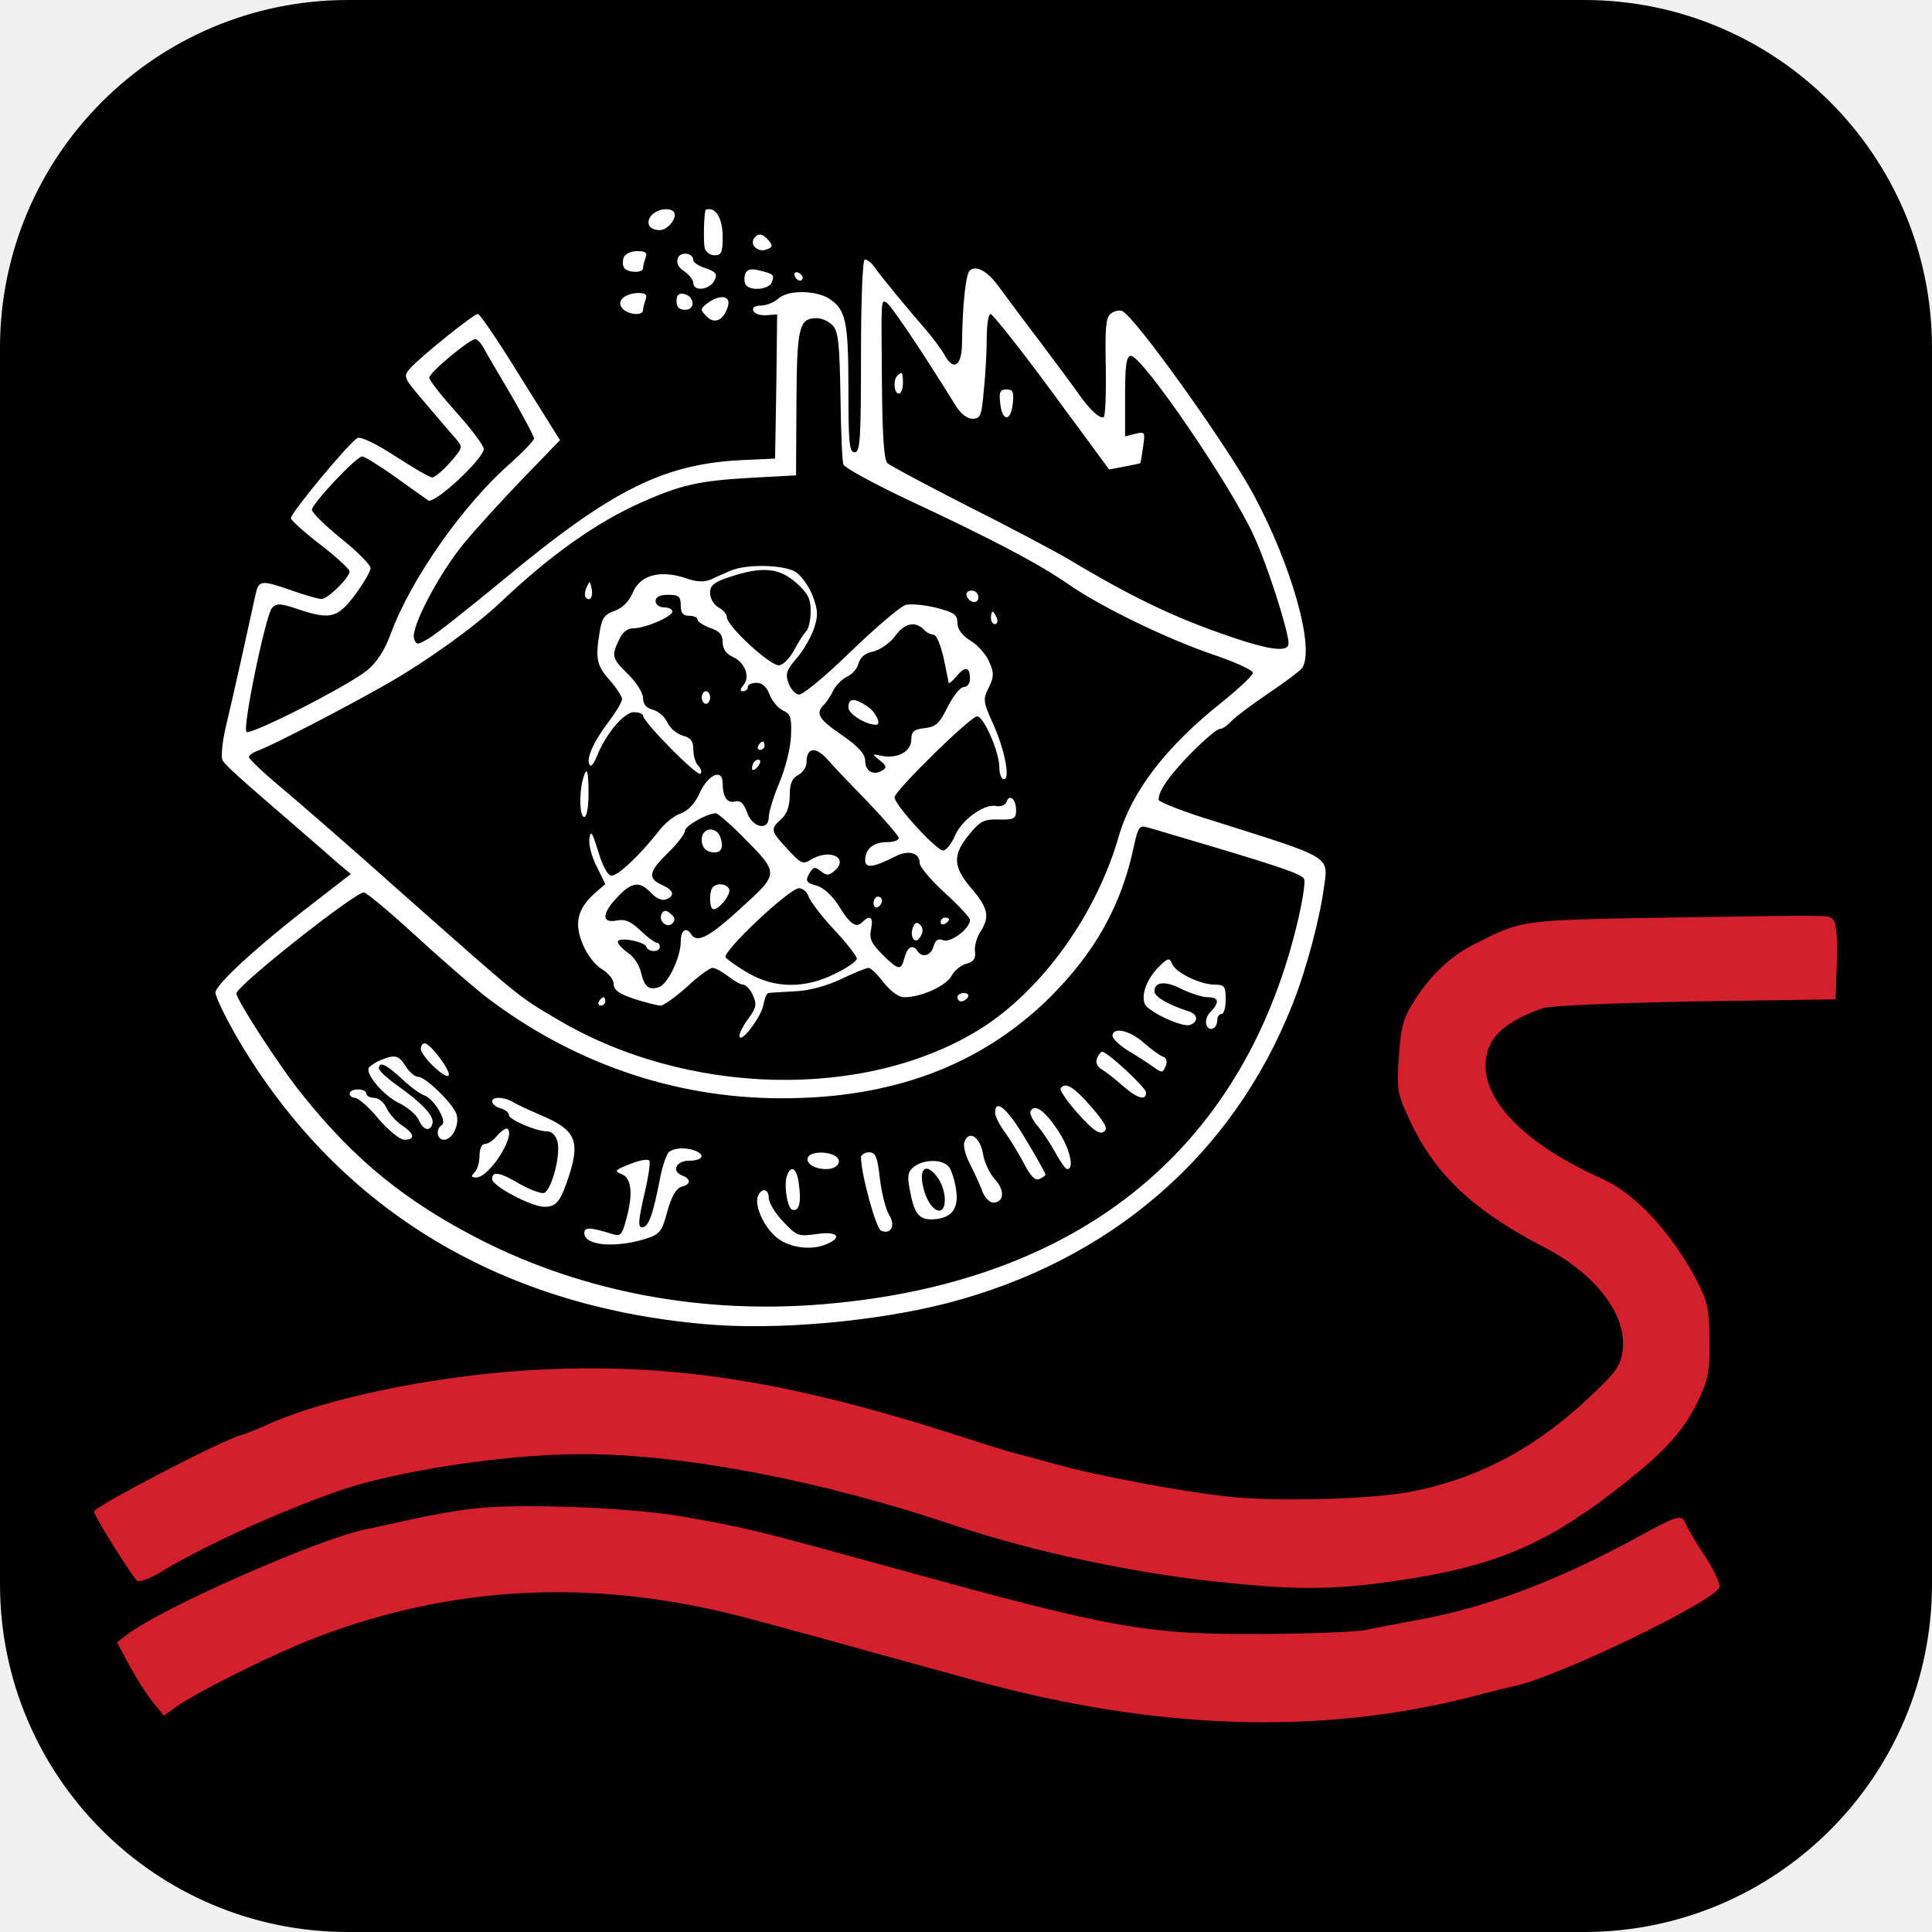
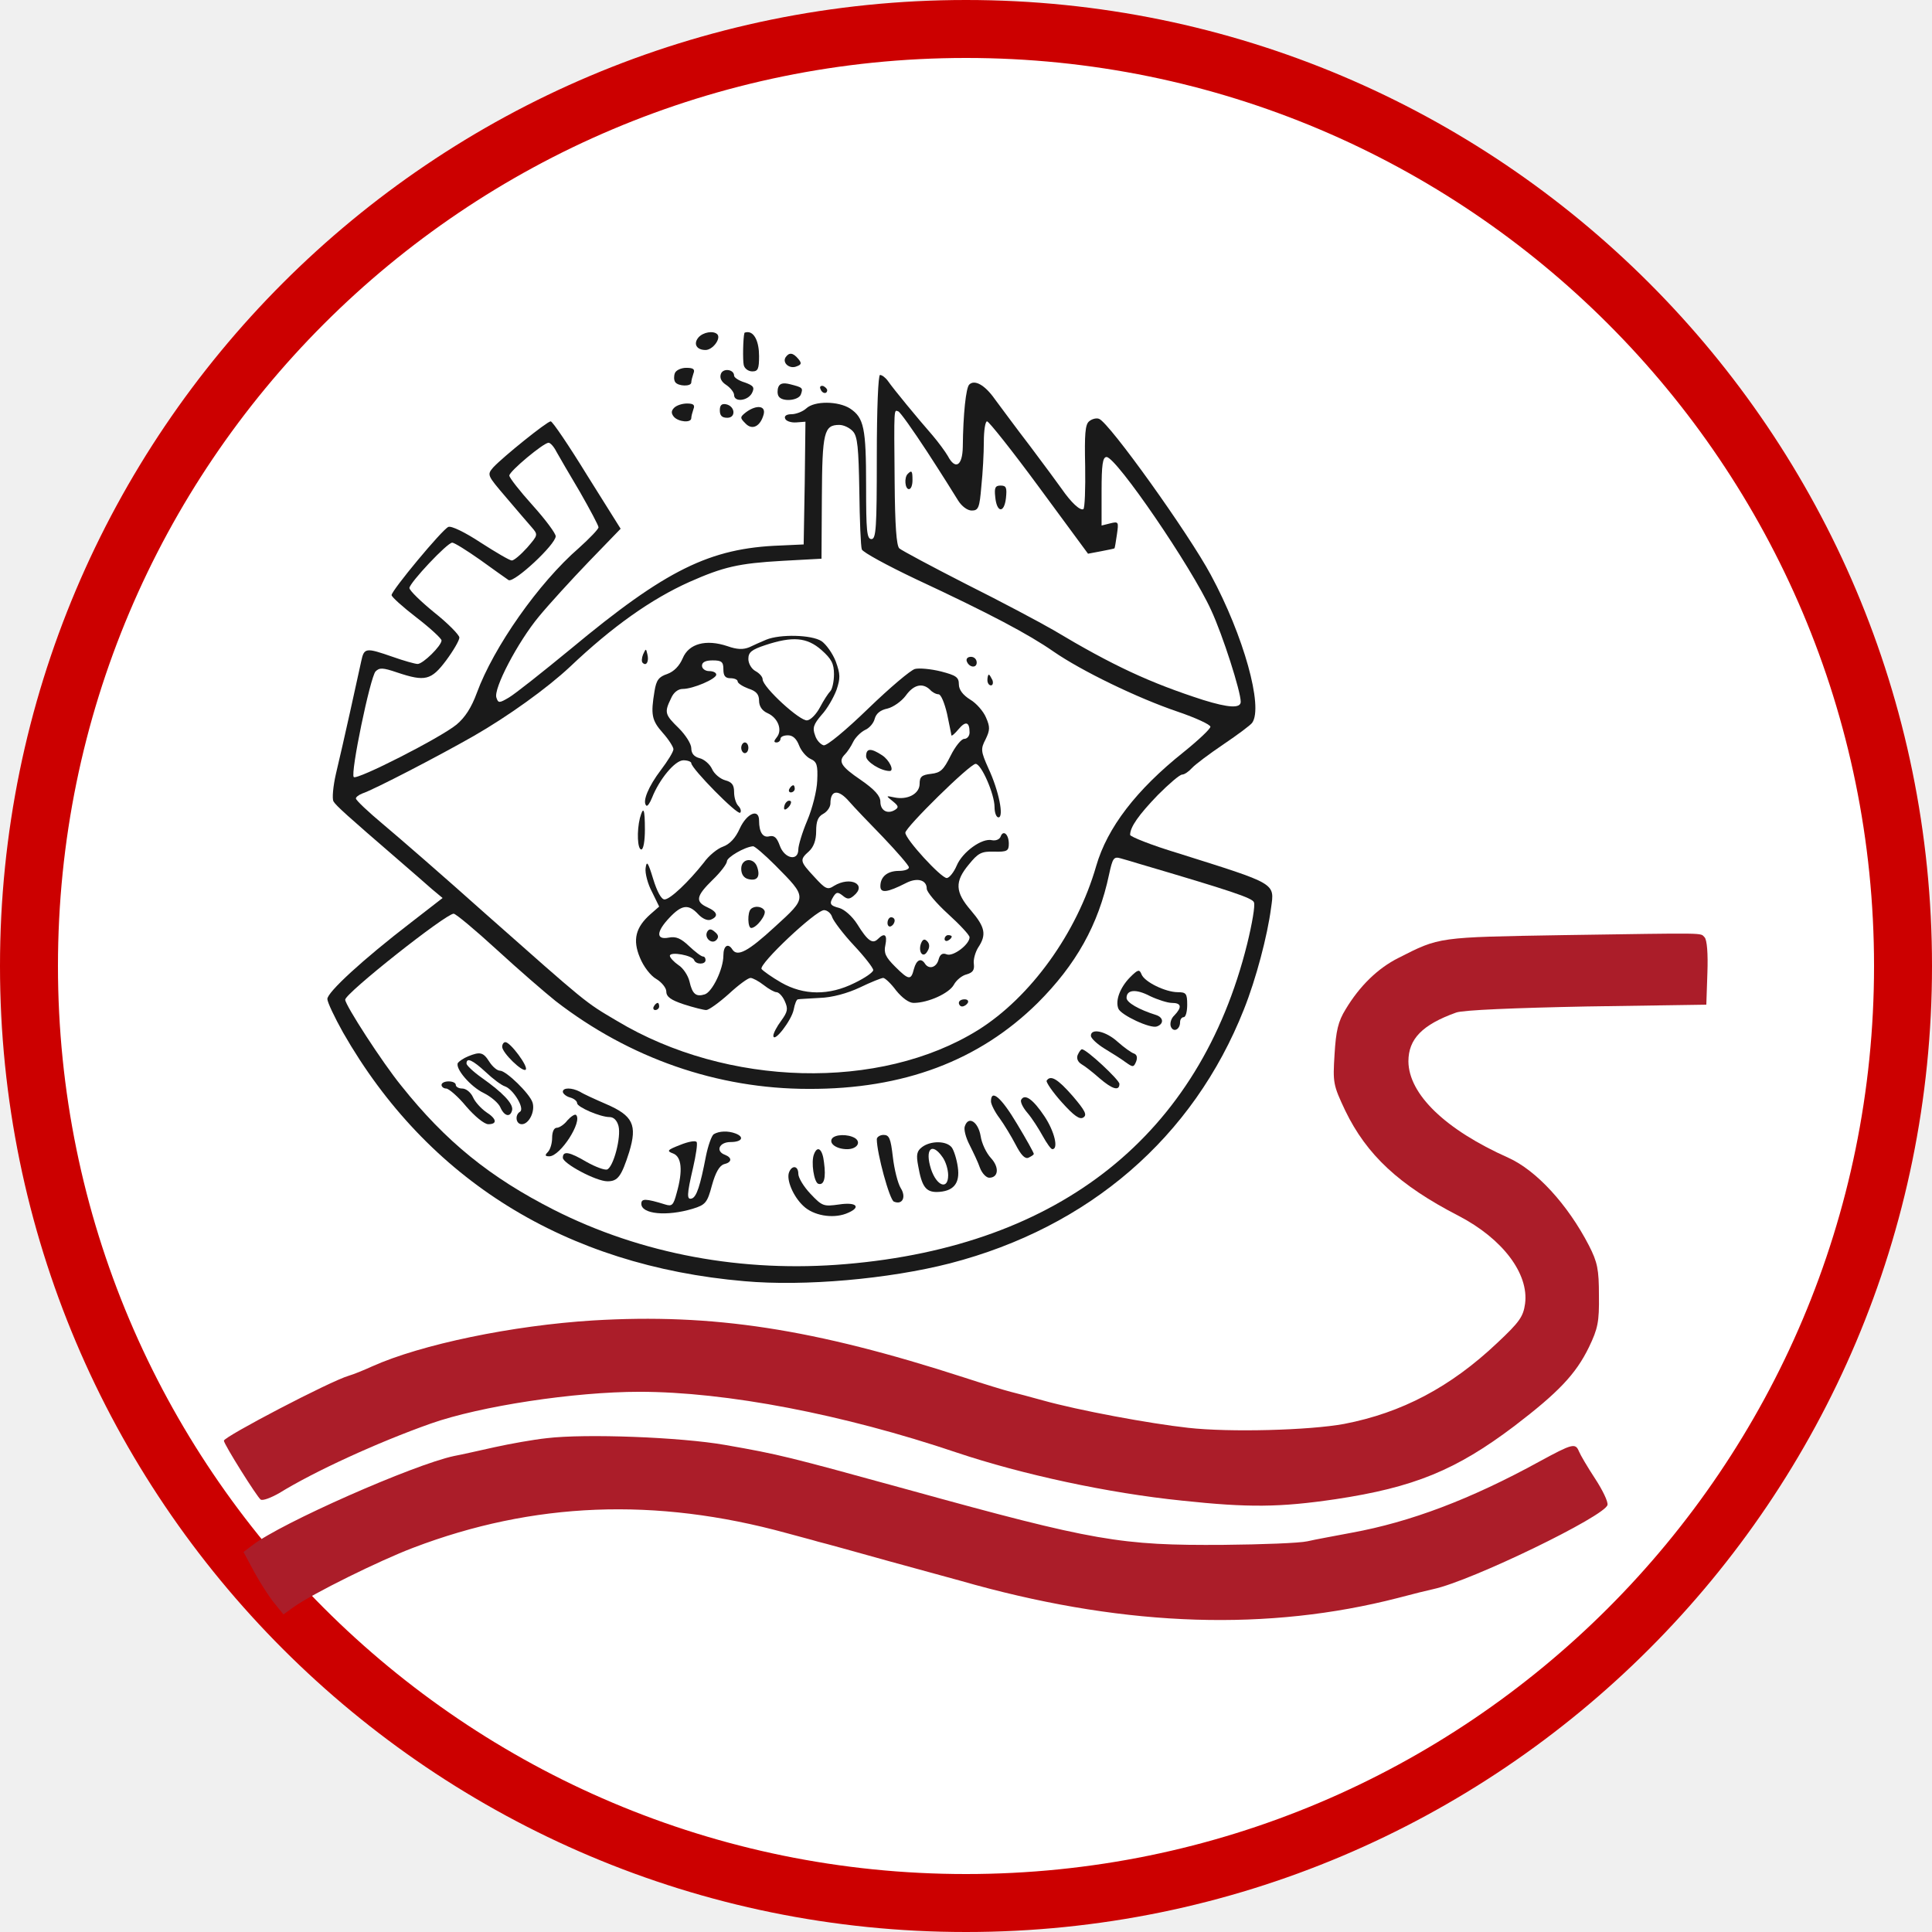
- <svg xmlns="http://www.w3.org/2000/svg" viewBox="9.6 45.1 460.9 460.9">
-   <rect x="9.6" y="45.1" width="460.9" height="460.9" rx="83.0" fill="#000000" />
-   <g transform="translate(-45,547) scale(0.1,-0.1)" fill="#ffffff">
-     <path d="M2100 4505 c-15 -18 -5 -35 20 -35 20 0 44 32 33 44 -11 11 -40 6 -53 -9z" />
-     <path d="M2229 4518 c-4 -14 -5 -77 -2 -90 2 -10 13 -18 24 -18 16 0 19 7 19 43 0 40 -13 67 -32 67 -4 0 -8 -1 -9 -2z" />
-     <path d="M2344 4449 c-9 -16 12 -33 31 -25 14 5 15 9 5 21 -15 18 -26 19 -36 4z" />
-     <path d="M2034 4405 c-3 -8 -3 -19 1 -25 8 -12 45 -13 45 -1 0 5 3 16 6 25 5 12 0 16 -20 16 -15 0 -29 -7 -32 -15z" />
-     <path d="M2163 4403 c-4 -11 1 -22 15 -31 12 -8 22 -21 22 -28 0 -21 38 -17 50 5 8 16 5 21 -20 30 -17 5 -30 14 -30 19 0 18 -31 22 -37 5z" />
-     <path d="M2600 4170 c0 -198 -2 -230 -15 -230 -13 0 -15 23 -15 149 0 163 -6 191 -45 217 -33 21 -100 22 -123 0 -10 -9 -29 -16 -41 -16 -14 0 -21 -5 -18 -12 2 -7 16 -12 31 -11 l26 2 -2 -172 -3 -172 -65 -3 c-198 -7 -321 -68 -588 -290 -79 -65 -156 -126 -173 -136 -27 -16 -30 -16 -35 -1 -10 24 60 157 119 228 28 34 91 103 140 154 l89 92 -94 150 c-51 83 -97 151 -102 151 -10 0 -133 -99 -161 -129 -18 -21 -17 -22 35 -83 30 -35 62 -73 72 -84 19 -22 19 -22 -12 -58 -18 -20 -37 -36 -43 -36 -6 0 -45 23 -87 50 -44 29 -83 48 -91 44 -17 -7 -159 -178 -159 -191 0 -5 31 -33 70 -63 39 -30 70 -59 70 -64 0 -15 -52 -66 -67 -66 -7 0 -39 9 -70 20 -75 26 -80 26 -88 -12 -9 -42 -51 -233 -71 -316 -8 -35 -11 -69 -7 -77 8 -13 37 -39 183 -165 35 -30 77 -67 93 -81 l30 -25 -89 -69 c-134 -103 -234 -195 -234 -214 0 -9 20 -51 44 -94 236 -413 624 -654 1125 -697 168 -15 404 6 576 50 390 101 682 353 824 712 34 85 66 207 76 284 10 71 17 66 -262 154 -73 22 -133 46 -133 51 0 22 24 56 78 112 31 31 61 57 68 57 6 0 18 8 27 18 9 10 49 40 89 67 40 27 76 54 80 60 32 44 -24 245 -116 415 -61 114 -284 426 -313 437 -7 3 -20 0 -28 -7 -11 -9 -13 -36 -11 -126 1 -63 -1 -117 -5 -120 -9 -5 -34 18 -61 57 -9 13 -49 67 -88 119 -40 52 -84 112 -99 132 -28 40 -57 56 -72 41 -9 -9 -17 -81 -18 -175 -1 -53 -21 -65 -42 -25 -7 12 -26 38 -43 58 -42 48 -108 128 -124 151 -7 10 -17 18 -23 18 -5 0 -9 -93 -9 -230z m141 15 c39 -60 78 -122 87 -137 10 -16 26 -28 38 -28 19 0 22 8 27 68 4 37 7 93 7 125 0 31 4 57 9 57 5 0 71 -83 146 -185 l137 -186 37 7 c20 4 36 7 37 8 1 0 4 18 7 39 5 35 5 37 -19 31 l-24 -6 0 96 c0 74 3 96 14 96 27 0 238 -308 293 -429 33 -71 83 -228 83 -257 0 -19 -34 -17 -105 5 -149 48 -253 96 -420 196 -38 22 -149 81 -245 129 -96 49 -180 94 -187 100 -8 8 -12 64 -13 186 -2 214 -2 202 10 198 5 -1 41 -52 81 -113z m-208 57 c13 -14 16 -46 18 -167 1 -83 4 -156 7 -164 3 -8 71 -45 151 -83 208 -97 317 -155 386 -203 78 -54 234 -130 349 -169 50 -17 91 -36 91 -42 0 -6 -34 -38 -75 -71 -133 -106 -214 -212 -245 -319 -54 -188 -184 -368 -331 -460 -275 -171 -704 -160 -1013 26 -90 53 -82 47 -368 300 -114 102 -243 214 -286 250 -42 35 -77 68 -77 73 0 4 8 10 18 14 31 10 214 105 312 161 96 55 206 134 270 194 119 113 228 190 335 238 95 42 137 52 260 59 l110 6 1 172 c1 183 6 203 49 203 12 0 29 -8 38 -18z m-831 -57 c7 -13 37 -64 66 -113 28 -49 52 -94 52 -99 0 -5 -25 -31 -55 -58 -113 -98 -239 -278 -286 -406 -15 -41 -33 -69 -57 -89 -45 -37 -279 -156 -288 -147 -10 10 46 279 61 296 11 11 20 11 61 -3 78 -26 95 -22 137 34 20 27 37 56 37 64 0 7 -31 39 -70 70 -38 31 -70 62 -70 69 1 15 106 127 120 127 6 0 41 -22 78 -48 37 -27 73 -52 80 -57 16 -8 132 100 132 123 0 8 -29 47 -65 87 -36 40 -65 77 -65 83 0 12 96 92 110 92 5 0 15 -11 22 -25z m1633 -1155 c258 -76 318 -96 322 -108 4 -8 -5 -60 -19 -117 -133 -534 -523 -846 -1124 -897 -290 -25 -574 28 -819 152 -179 91 -303 191 -428 348 -53 65 -157 226 -157 241 0 18 282 241 304 241 6 0 61 -46 121 -101 61 -56 135 -120 165 -144 207 -160 453 -246 709 -246 266 -1 478 79 642 241 107 107 170 218 200 360 10 46 13 51 33 45 11 -3 35 -10 51 -15z" />
-     <path d="M2687 4123 c-11 -10 -8 -43 3 -43 6 0 10 11 10 25 0 26 -2 29 -13 18z" />
-     <path d="M2932 4058 c4 -44 25 -47 30 -3 3 29 1 35 -15 35 -15 0 -18 -6 -15 -32z" />
-     <path d="M2290 3658 c-14 -6 -35 -15 -47 -21 -17 -7 -34 -7 -62 3 -60 20 -108 7 -125 -34 -9 -21 -24 -37 -43 -44 -24 -8 -31 -17 -36 -48 -11 -66 -8 -82 23 -117 17 -19 30 -40 30 -46 0 -7 -16 -33 -35 -58 -35 -46 -53 -89 -41 -100 3 -3 10 7 16 22 20 51 64 105 88 105 12 0 22 -4 22 -8 0 -15 129 -146 137 -139 4 4 1 13 -5 19 -7 7 -12 24 -12 39 0 20 -6 28 -25 33 -14 4 -31 18 -37 32 -6 13 -22 27 -35 30 -15 4 -23 13 -23 28 0 12 -16 37 -35 56 -39 38 -41 44 -22 83 7 17 20 27 33 27 29 0 94 28 94 40 0 6 -9 10 -20 10 -11 0 -20 7 -20 15 0 10 10 15 30 15 25 0 30 -4 30 -25 0 -18 5 -25 20 -25 11 0 20 -4 20 -9 0 -5 14 -14 30 -20 22 -7 30 -16 30 -34 0 -15 8 -28 24 -35 29 -13 42 -47 26 -67 -9 -11 -9 -15 -1 -15 6 0 11 5 11 10 0 6 9 10 21 10 14 0 24 -10 31 -28 6 -16 21 -33 32 -38 18 -8 21 -17 19 -61 -1 -29 -14 -79 -28 -112 -14 -33 -25 -70 -25 -81 0 -34 -39 -26 -52 11 -8 22 -15 29 -29 26 -18 -5 -29 11 -29 44 0 35 -34 21 -54 -22 -12 -27 -28 -44 -47 -51 -15 -5 -40 -25 -54 -45 -42 -53 -94 -103 -110 -103 -9 0 -21 22 -32 58 -14 46 -18 52 -21 30 -2 -14 6 -45 18 -67 l20 -41 -24 -21 c-42 -37 -51 -72 -30 -122 10 -25 30 -51 46 -60 15 -9 28 -25 28 -35 0 -15 13 -24 49 -36 28 -9 56 -16 63 -16 7 0 35 20 63 45 27 25 54 45 61 45 6 0 23 -9 37 -20 14 -11 30 -20 36 -20 6 0 17 -11 23 -25 10 -22 8 -30 -10 -55 -12 -16 -22 -35 -22 -42 1 -22 51 43 57 73 3 16 8 29 12 29 3 1 31 2 61 4 35 1 78 13 112 29 31 15 61 27 66 27 5 0 22 -16 36 -35 17 -21 36 -35 49 -35 41 0 100 27 113 51 7 13 23 26 36 29 17 5 22 12 20 29 -2 12 4 33 12 46 24 36 20 57 -20 104 -45 52 -46 81 -6 129 26 32 35 37 71 36 36 -1 41 2 41 22 0 27 -16 40 -23 20 -3 -8 -14 -12 -24 -10 -28 7 -83 -33 -99 -71 -8 -19 -21 -35 -28 -35 -16 0 -116 109 -116 127 0 15 181 193 197 193 16 0 53 -85 53 -121 0 -16 5 -29 11 -29 16 0 1 75 -28 137 -22 49 -22 55 -8 82 12 25 13 34 1 61 -7 17 -27 40 -44 50 -21 13 -32 28 -32 43 0 20 -8 25 -50 36 -28 7 -61 10 -73 7 -12 -3 -71 -53 -131 -111 -63 -61 -116 -105 -125 -103 -8 2 -20 14 -24 28 -8 21 -4 31 18 57 16 17 34 49 42 70 11 33 11 44 -2 80 -9 23 -27 48 -40 57 -28 18 -116 20 -155 4z m155 -29 c28 -25 35 -38 35 -68 0 -20 -5 -42 -10 -47 -6 -6 -19 -26 -29 -45 -10 -19 -26 -36 -36 -37 -19 -4 -125 93 -125 115 0 7 -9 17 -20 23 -11 6 -20 21 -20 34 0 19 9 26 48 39 76 25 116 22 157 -14z m304 -111 c6 -7 17 -13 24 -13 7 0 17 -25 24 -55 6 -30 12 -57 12 -60 1 -3 10 5 20 17 20 24 31 21 31 -9 0 -10 -7 -18 -15 -18 -8 0 -25 -21 -38 -47 -20 -40 -28 -48 -55 -51 -26 -3 -32 -8 -32 -28 0 -28 -34 -46 -71 -38 -24 5 -24 5 -4 -11 16 -13 17 -17 6 -24 -21 -13 -41 -2 -41 23 0 16 -16 34 -55 61 -56 38 -64 52 -44 72 6 6 17 22 23 35 6 12 21 27 33 33 12 5 24 19 27 31 4 15 16 25 36 29 16 4 39 20 51 36 22 31 47 37 68 17z m-226 -314 c12 -14 55 -59 95 -100 39 -41 72 -79 72 -84 0 -6 -13 -10 -28 -10 -32 0 -52 -16 -52 -43 0 -20 19 -18 72 9 31 16 58 9 58 -16 0 -9 27 -41 60 -71 33 -30 60 -59 60 -65 0 -20 -46 -55 -64 -48 -12 5 -19 0 -23 -15 -6 -22 -27 -28 -38 -11 -11 17 -24 11 -31 -15 -8 -32 -14 -32 -53 7 -26 26 -32 38 -27 60 6 29 -2 36 -21 17 -15 -15 -29 -5 -58 42 -14 22 -36 41 -50 45 -27 7 -29 12 -16 33 8 12 12 12 25 2 13 -11 19 -11 31 -1 39 32 -9 56 -55 28 -18 -12 -24 -9 -55 25 -41 44 -42 48 -15 72 13 12 20 31 20 56 0 28 5 41 20 49 11 6 20 19 20 29 0 38 22 41 53 5z m-208 -178 c91 -92 91 -89 -1 -173 -75 -69 -105 -85 -119 -63 -12 19 -25 10 -25 -17 0 -38 -31 -102 -52 -109 -25 -8 -35 1 -43 36 -4 17 -18 38 -31 46 -13 9 -24 21 -24 26 0 13 64 1 68 -12 5 -13 32 -13 32 0 0 6 -3 10 -7 10 -5 0 -22 13 -39 29 -23 22 -37 28 -57 24 -36 -7 -36 16 2 56 34 36 53 39 80 10 12 -13 26 -19 35 -16 23 9 20 22 -9 35 -35 16 -31 32 15 77 22 21 40 45 40 52 0 11 49 40 73 42 4 1 32 -23 62 -53z m160 -146 c4 -11 31 -47 61 -79 30 -32 54 -63 54 -69 0 -6 -23 -22 -52 -36 -72 -36 -143 -35 -206 1 -26 15 -50 32 -55 38 -9 13 151 164 175 165 9 0 20 -9 23 -20z" />
-     <path d="M2570 3331 c0 -15 41 -41 66 -41 14 0 -1 31 -21 44 -32 21 -45 20 -45 -3z" />
-     <path d="M2630 2864 c0 -8 5 -12 10 -9 6 3 10 10 10 16 0 5 -4 9 -10 9 -5 0 -10 -7 -10 -16z" />
-     <path d="M2790 2819 c0 -5 5 -7 10 -4 6 3 10 8 10 11 0 2 -4 4 -10 4 -5 0 -10 -5 -10 -11z" />
-     <path d="M2724 2807 c-9 -24 6 -44 18 -22 7 11 6 21 -1 28 -7 7 -12 6 -17 -6z" />
-     <path d="M2220 3016 c0 -15 7 -26 20 -29 24 -6 34 6 25 33 -9 29 -45 26 -45 -4z" />
-     <path d="M2247 2903 c-10 -9 -9 -53 1 -53 15 0 44 38 37 49 -7 12 -28 14 -38 4z" />
-     <path d="M2125 2840 c-10 -17 12 -37 25 -24 8 8 6 15 -4 23 -10 9 -16 9 -21 1z" />
-     <path d="M1945 3617 c-4 -10 -5 -21 -1 -24 10 -10 18 4 13 24 -4 17 -4 17 -12 0z" />
-     <path d="M2852 3598 c6 -18 28 -21 28 -4 0 9 -7 16 -16 16 -9 0 -14 -5 -12 -12z" />
-     <path d="M2910 3545 c0 -8 4 -15 10 -15 5 0 7 7 4 15 -4 8 -8 15 -10 15 -2 0 -4 -7 -4 -15z" />
-     <path d="M2220 3355 c0 -8 5 -15 10 -15 6 0 10 7 10 15 0 8 -4 15 -10 15 -5 0 -10 -7 -10 -15z" />
-     <path d="M2355 3240 c-3 -5 -1 -10 4 -10 6 0 11 5 11 10 0 6 -2 10 -4 10 -3 0 -8 -4 -11 -10z" />
-     <path d="M2347 3203 c-4 -3 -7 -11 -7 -17 0 -6 5 -5 12 2 6 6 9 14 7 17 -3 3 -9 2 -12 -2z" />
-     <path d="M1936 3158 c-9 -36 -7 -88 4 -88 6 0 10 25 10 55 0 59 -4 69 -14 33z" />
-     <path d="M2830 2640 c0 -5 4 -10 9 -10 6 0 13 5 16 10 3 6 -1 10 -9 10 -9 0 -16 -4 -16 -10z" />
-     <path d="M1975 2630 c-3 -5 -1 -10 4 -10 6 0 11 5 11 10 0 6 -2 10 -4 10 -3 0 -8 -4 -11 -10z" />
-     <path d="M3309 2711 c-27 -28 -41 -64 -32 -87 7 -18 90 -57 108 -50 20 7 19 25 -2 32 -48 15 -83 35 -83 48 0 23 26 26 66 5 21 -10 49 -19 61 -19 27 0 29 -12 7 -35 -9 -8 -13 -22 -10 -31 7 -18 26 -9 26 12 0 8 5 14 10 14 6 0 10 16 10 35 0 31 -3 35 -26 35 -35 0 -94 29 -102 50 -6 15 -10 14 -33 -9z" />
-     <path d="M3200 2548 c0 -7 17 -23 38 -36 20 -12 47 -29 59 -38 21 -15 23 -15 30 2 4 11 2 19 -6 22 -7 2 -28 17 -46 33 -33 30 -75 39 -75 17z" />
-     <path d="M1550 2517 c0 -17 58 -73 66 -64 8 8 -43 77 -57 77 -5 0 -9 -6 -9 -13z" />
-     <path d="M3163 2494 c-4 -10 1 -20 11 -26 9 -5 32 -23 50 -39 36 -31 56 -37 56 -16 0 11 -92 97 -105 97 -3 0 -8 -7 -12 -16z" />
-     <path d="M1454 2490 c-12 -5 -24 -13 -28 -18 -9 -15 35 -67 73 -85 20 -10 41 -28 46 -40 11 -25 28 -29 33 -7 3 18 -27 49 -85 90 -24 17 -43 35 -43 40 0 18 17 10 54 -24 20 -19 44 -37 54 -40 23 -8 56 -62 42 -71 -15 -9 -12 -35 5 -35 20 0 38 36 30 61 -8 25 -74 89 -91 89 -8 0 -21 11 -30 25 -17 27 -26 29 -60 15z" />
-     <path d="M3076 2422 c-2 -4 16 -31 42 -60 35 -39 51 -50 61 -43 11 7 5 19 -30 60 -42 48 -62 60 -73 43z" />
-     <path d="M1380 2410 c0 -5 6 -10 13 -10 7 0 33 -22 56 -50 24 -28 51 -50 62 -50 26 0 24 15 -6 34 -14 10 -31 28 -37 42 -6 13 -19 24 -30 24 -10 0 -18 5 -18 10 0 6 -9 10 -20 10 -11 0 -20 -4 -20 -10z" />
-     <path d="M1720 2391 c0 -5 9 -13 20 -16 11 -3 20 -10 20 -16 0 -11 65 -39 91 -39 12 0 21 -10 25 -25 8 -31 -14 -115 -32 -122 -7 -2 -32 7 -57 21 -49 29 -67 32 -67 12 0 -16 93 -66 125 -66 29 0 39 13 61 82 23 76 11 102 -66 135 -30 13 -63 28 -72 34 -23 12 -48 12 -48 0z" />
-     <path d="M2920 2364 c0 -8 11 -30 24 -47 13 -18 33 -51 45 -74 15 -29 26 -41 36 -37 8 4 15 8 15 11 0 3 -21 41 -47 84 -44 74 -73 99 -73 63z" />
-     <path d="M3005 2369 c-4 -5 4 -22 17 -37 13 -15 32 -45 43 -65 11 -20 23 -37 27 -37 18 0 6 50 -22 92 -32 48 -55 64 -65 47z" />
-     <path d="M1733 2311 c-9 -12 -23 -21 -30 -21 -8 0 -13 -12 -13 -28 0 -15 -5 -33 -12 -40 -9 -9 -8 -12 4 -12 31 0 94 98 75 116 -3 3 -14 -4 -24 -15z" />
-     <path d="M2847 2295 c-4 -8 2 -32 13 -53 10 -20 24 -49 29 -64 6 -16 18 -28 26 -28 26 0 29 29 5 55 -13 14 -26 41 -29 62 -7 40 -34 57 -44 28z" />
-     <path d="M2143 2272 c-6 -4 -16 -32 -22 -62 -16 -83 -26 -113 -39 -118 -15 -5 -15 9 3 86 8 35 13 67 10 72 -3 5 -24 1 -46 -8 -36 -14 -39 -17 -20 -24 24 -9 28 -48 10 -111 -9 -34 -13 -38 -32 -32 -55 17 -67 17 -67 2 0 -29 71 -36 144 -14 36 11 41 17 54 66 10 36 21 55 34 59 22 5 23 18 3 26 -28 10 -17 36 15 36 32 0 40 14 14 24 -21 8 -46 7 -61 -2z" />
-     <path d="M2474 2259 c-8 -14 14 -29 43 -29 27 0 40 19 22 31 -20 12 -57 11 -65 -2z" />
-     <path d="M2600 2258 c0 -39 36 -171 48 -175 24 -10 35 13 19 38 -8 13 -18 52 -22 87 -6 52 -10 62 -26 62 -10 0 -19 -6 -19 -12z" />
-     <path d="M2727 2236 c-15 -11 -17 -22 -11 -53 10 -57 21 -73 52 -73 46 1 66 23 59 70 -3 22 -11 47 -17 55 -15 19 -59 19 -83 1z m57 -28 c9 -12 16 -35 16 -51 0 -42 -32 -31 -48 17 -18 56 2 77 32 34z" />
-     <path d="M2424 2216 c-9 -22 0 -79 12 -83 16 -5 22 16 16 60 -4 37 -18 49 -28 23z" />
-     <path d="M2354 2165 c-8 -21 12 -68 40 -94 28 -27 81 -36 119 -22 45 17 33 34 -19 26 -43 -6 -47 -5 -80 30 -19 20 -34 45 -34 56 0 23 -18 25 -26 4z" />
-     <path d="M2324 4366 c-3 -8 -3 -20 1 -26 10 -16 55 -12 62 5 7 19 5 20 -30 29 -20 5 -29 2 -33 -8z" />
-     <path d="M2442 4361 c4 -13 18 -16 19 -4 0 4 -5 9 -11 12 -7 2 -11 -2 -8 -8z" />
-     <path d="M2032 4308 c-8 -8 -9 -15 -1 -25 13 -15 49 -18 49 -4 0 5 3 16 6 25 5 12 0 16 -18 16 -13 0 -29 -5 -36 -12z" />
-     <path d="M2160 4301 c0 -15 6 -21 21 -21 25 0 22 33 -4 38 -12 2 -17 -3 -17 -17z" />
-     <path d="M2234 4296 c-18 -14 -18 -16 -2 -32 19 -20 42 -8 51 26 6 24 -20 27 -49 6z" />
-   </g>
-   <g transform="translate(-45,547) scale(0.1,-0.1)" fill="#d4202c">
-     <path d="M4525 2830 c-354 -6 -347 -5 -463 -64 -58 -29 -109 -79 -148 -144 -21 -34 -27 -60 -31 -126 -5 -80 -4 -86 30 -158 60 -124 151 -209 318 -295 123 -64 197 -162 186 -246 -5 -36 -15 -51 -78 -110 -131 -124 -268 -196 -429 -227 -97 -18 -321 -24 -437 -11 -109 12 -308 49 -408 77 -33 9 -73 20 -90 24 -16 4 -75 22 -130 40 -423 137 -705 180 -1040 160 -226 -14 -482 -67 -620 -129 -22 -10 -51 -22 -65 -26 -52 -15 -350 -171 -350 -182 0 -10 93 -158 103 -165 6 -4 29 5 52 18 97 60 275 142 425 195 139 49 402 89 585 89 243 0 571 -63 888 -170 185 -62 426 -114 632 -135 187 -20 275 -19 431 4 219 33 337 81 501 205 123 94 172 145 209 221 25 52 29 71 28 145 0 73 -4 93 -28 140 -60 116 -148 211 -226 246 -177 79 -279 178 -280 270 0 63 39 103 134 137 19 7 164 13 366 17 l335 5 3 89 c2 54 -1 93 -8 100 -13 13 15 12 -395 6z" />
-     <path d="M1675 1420 c-38 -4 -104 -16 -145 -25 -41 -9 -93 -21 -115 -25 -113 -24 -485 -188 -565 -250 l-25 -19 30 -56 c17 -31 42 -70 56 -87 l26 -32 29 21 c54 38 240 130 335 166 336 128 678 142 1046 41 32 -9 72 -19 88 -24 17 -4 107 -29 200 -55 94 -26 202 -55 240 -66 432 -118 823 -130 1185 -37 41 11 86 22 100 25 107 23 482 205 488 236 2 9 -14 42 -35 74 -21 32 -41 66 -45 76 -10 24 -18 22 -110 -28 -195 -107 -363 -170 -527 -200 -47 -9 -103 -19 -124 -24 -22 -5 -127 -9 -235 -10 -288 -2 -361 10 -882 154 -342 94 -361 99 -515 126 -125 22 -392 32 -500 19z" />
-   </g>
+ <svg xmlns="http://www.w3.org/2000/svg" viewBox="-100.0 -100.0 200.0 200.0">
+   <circle r="97.0" fill="#ffffff" stroke="#cc0000" stroke-width="6" />
+   <svg x="-78.3" y="-67.1" width="156.6" height="136.3" viewBox="28.0 91.0 424.0 369.0">
+     <g transform="translate(-45,547) scale(0.1,-0.1)" fill="#1a1a1a">
+       <path d="M2100 4505 c-15 -18 -5 -35 20 -35 20 0 44 32 33 44 -11 11 -40 6 -53 -9z" />
+       <path d="M2229 4518 c-4 -14 -5 -77 -2 -90 2 -10 13 -18 24 -18 16 0 19 7 19 43 0 40 -13 67 -32 67 -4 0 -8 -1 -9 -2z" />
+       <path d="M2344 4449 c-9 -16 12 -33 31 -25 14 5 15 9 5 21 -15 18 -26 19 -36 4z" />
+       <path d="M2034 4405 c-3 -8 -3 -19 1 -25 8 -12 45 -13 45 -1 0 5 3 16 6 25 5 12 0 16 -20 16 -15 0 -29 -7 -32 -15z" />
+       <path d="M2163 4403 c-4 -11 1 -22 15 -31 12 -8 22 -21 22 -28 0 -21 38 -17 50 5 8 16 5 21 -20 30 -17 5 -30 14 -30 19 0 18 -31 22 -37 5z" />
+       <path d="M2600 4170 c0 -198 -2 -230 -15 -230 -13 0 -15 23 -15 149 0 163 -6 191 -45 217 -33 21 -100 22 -123 0 -10 -9 -29 -16 -41 -16 -14 0 -21 -5 -18 -12 2 -7 16 -12 31 -11 l26 2 -2 -172 -3 -172 -65 -3 c-198 -7 -321 -68 -588 -290 -79 -65 -156 -126 -173 -136 -27 -16 -30 -16 -35 -1 -10 24 60 157 119 228 28 34 91 103 140 154 l89 92 -94 150 c-51 83 -97 151 -102 151 -10 0 -133 -99 -161 -129 -18 -21 -17 -22 35 -83 30 -35 62 -73 72 -84 19 -22 19 -22 -12 -58 -18 -20 -37 -36 -43 -36 -6 0 -45 23 -87 50 -44 29 -83 48 -91 44 -17 -7 -159 -178 -159 -191 0 -5 31 -33 70 -63 39 -30 70 -59 70 -64 0 -15 -52 -66 -67 -66 -7 0 -39 9 -70 20 -75 26 -80 26 -88 -12 -9 -42 -51 -233 -71 -316 -8 -35 -11 -69 -7 -77 8 -13 37 -39 183 -165 35 -30 77 -67 93 -81 l30 -25 -89 -69 c-134 -103 -234 -195 -234 -214 0 -9 20 -51 44 -94 236 -413 624 -654 1125 -697 168 -15 404 6 576 50 390 101 682 353 824 712 34 85 66 207 76 284 10 71 17 66 -262 154 -73 22 -133 46 -133 51 0 22 24 56 78 112 31 31 61 57 68 57 6 0 18 8 27 18 9 10 49 40 89 67 40 27 76 54 80 60 32 44 -24 245 -116 415 -61 114 -284 426 -313 437 -7 3 -20 0 -28 -7 -11 -9 -13 -36 -11 -126 1 -63 -1 -117 -5 -120 -9 -5 -34 18 -61 57 -9 13 -49 67 -88 119 -40 52 -84 112 -99 132 -28 40 -57 56 -72 41 -9 -9 -17 -81 -18 -175 -1 -53 -21 -65 -42 -25 -7 12 -26 38 -43 58 -42 48 -108 128 -124 151 -7 10 -17 18 -23 18 -5 0 -9 -93 -9 -230z m141 15 c39 -60 78 -122 87 -137 10 -16 26 -28 38 -28 19 0 22 8 27 68 4 37 7 93 7 125 0 31 4 57 9 57 5 0 71 -83 146 -185 l137 -186 37 7 c20 4 36 7 37 8 1 0 4 18 7 39 5 35 5 37 -19 31 l-24 -6 0 96 c0 74 3 96 14 96 27 0 238 -308 293 -429 33 -71 83 -228 83 -257 0 -19 -34 -17 -105 5 -149 48 -253 96 -420 196 -38 22 -149 81 -245 129 -96 49 -180 94 -187 100 -8 8 -12 64 -13 186 -2 214 -2 202 10 198 5 -1 41 -52 81 -113z m-208 57 c13 -14 16 -46 18 -167 1 -83 4 -156 7 -164 3 -8 71 -45 151 -83 208 -97 317 -155 386 -203 78 -54 234 -130 349 -169 50 -17 91 -36 91 -42 0 -6 -34 -38 -75 -71 -133 -106 -214 -212 -245 -319 -54 -188 -184 -368 -331 -460 -275 -171 -704 -160 -1013 26 -90 53 -82 47 -368 300 -114 102 -243 214 -286 250 -42 35 -77 68 -77 73 0 4 8 10 18 14 31 10 214 105 312 161 96 55 206 134 270 194 119 113 228 190 335 238 95 42 137 52 260 59 l110 6 1 172 c1 183 6 203 49 203 12 0 29 -8 38 -18z m-831 -57 c7 -13 37 -64 66 -113 28 -49 52 -94 52 -99 0 -5 -25 -31 -55 -58 -113 -98 -239 -278 -286 -406 -15 -41 -33 -69 -57 -89 -45 -37 -279 -156 -288 -147 -10 10 46 279 61 296 11 11 20 11 61 -3 78 -26 95 -22 137 34 20 27 37 56 37 64 0 7 -31 39 -70 70 -38 31 -70 62 -70 69 1 15 106 127 120 127 6 0 41 -22 78 -48 37 -27 73 -52 80 -57 16 -8 132 100 132 123 0 8 -29 47 -65 87 -36 40 -65 77 -65 83 0 12 96 92 110 92 5 0 15 -11 22 -25z m1633 -1155 c258 -76 318 -96 322 -108 4 -8 -5 -60 -19 -117 -133 -534 -523 -846 -1124 -897 -290 -25 -574 28 -819 152 -179 91 -303 191 -428 348 -53 65 -157 226 -157 241 0 18 282 241 304 241 6 0 61 -46 121 -101 61 -56 135 -120 165 -144 207 -160 453 -246 709 -246 266 -1 478 79 642 241 107 107 170 218 200 360 10 46 13 51 33 45 11 -3 35 -10 51 -15z" />
+       <path d="M2687 4123 c-11 -10 -8 -43 3 -43 6 0 10 11 10 25 0 26 -2 29 -13 18z" />
+       <path d="M2932 4058 c4 -44 25 -47 30 -3 3 29 1 35 -15 35 -15 0 -18 -6 -15 -32z" />
+       <path d="M2290 3658 c-14 -6 -35 -15 -47 -21 -17 -7 -34 -7 -62 3 -60 20 -108 7 -125 -34 -9 -21 -24 -37 -43 -44 -24 -8 -31 -17 -36 -48 -11 -66 -8 -82 23 -117 17 -19 30 -40 30 -46 0 -7 -16 -33 -35 -58 -35 -46 -53 -89 -41 -100 3 -3 10 7 16 22 20 51 64 105 88 105 12 0 22 -4 22 -8 0 -15 129 -146 137 -139 4 4 1 13 -5 19 -7 7 -12 24 -12 39 0 20 -6 28 -25 33 -14 4 -31 18 -37 32 -6 13 -22 27 -35 30 -15 4 -23 13 -23 28 0 12 -16 37 -35 56 -39 38 -41 44 -22 83 7 17 20 27 33 27 29 0 94 28 94 40 0 6 -9 10 -20 10 -11 0 -20 7 -20 15 0 10 10 15 30 15 25 0 30 -4 30 -25 0 -18 5 -25 20 -25 11 0 20 -4 20 -9 0 -5 14 -14 30 -20 22 -7 30 -16 30 -34 0 -15 8 -28 24 -35 29 -13 42 -47 26 -67 -9 -11 -9 -15 -1 -15 6 0 11 5 11 10 0 6 9 10 21 10 14 0 24 -10 31 -28 6 -16 21 -33 32 -38 18 -8 21 -17 19 -61 -1 -29 -14 -79 -28 -112 -14 -33 -25 -70 -25 -81 0 -34 -39 -26 -52 11 -8 22 -15 29 -29 26 -18 -5 -29 11 -29 44 0 35 -34 21 -54 -22 -12 -27 -28 -44 -47 -51 -15 -5 -40 -25 -54 -45 -42 -53 -94 -103 -110 -103 -9 0 -21 22 -32 58 -14 46 -18 52 -21 30 -2 -14 6 -45 18 -67 l20 -41 -24 -21 c-42 -37 -51 -72 -30 -122 10 -25 30 -51 46 -60 15 -9 28 -25 28 -35 0 -15 13 -24 49 -36 28 -9 56 -16 63 -16 7 0 35 20 63 45 27 25 54 45 61 45 6 0 23 -9 37 -20 14 -11 30 -20 36 -20 6 0 17 -11 23 -25 10 -22 8 -30 -10 -55 -12 -16 -22 -35 -22 -42 1 -22 51 43 57 73 3 16 8 29 12 29 3 1 31 2 61 4 35 1 78 13 112 29 31 15 61 27 66 27 5 0 22 -16 36 -35 17 -21 36 -35 49 -35 41 0 100 27 113 51 7 13 23 26 36 29 17 5 22 12 20 29 -2 12 4 33 12 46 24 36 20 57 -20 104 -45 52 -46 81 -6 129 26 32 35 37 71 36 36 -1 41 2 41 22 0 27 -16 40 -23 20 -3 -8 -14 -12 -24 -10 -28 7 -83 -33 -99 -71 -8 -19 -21 -35 -28 -35 -16 0 -116 109 -116 127 0 15 181 193 197 193 16 0 53 -85 53 -121 0 -16 5 -29 11 -29 16 0 1 75 -28 137 -22 49 -22 55 -8 82 12 25 13 34 1 61 -7 17 -27 40 -44 50 -21 13 -32 28 -32 43 0 20 -8 25 -50 36 -28 7 -61 10 -73 7 -12 -3 -71 -53 -131 -111 -63 -61 -116 -105 -125 -103 -8 2 -20 14 -24 28 -8 21 -4 31 18 57 16 17 34 49 42 70 11 33 11 44 -2 80 -9 23 -27 48 -40 57 -28 18 -116 20 -155 4z m155 -29 c28 -25 35 -38 35 -68 0 -20 -5 -42 -10 -47 -6 -6 -19 -26 -29 -45 -10 -19 -26 -36 -36 -37 -19 -4 -125 93 -125 115 0 7 -9 17 -20 23 -11 6 -20 21 -20 34 0 19 9 26 48 39 76 25 116 22 157 -14z m304 -111 c6 -7 17 -13 24 -13 7 0 17 -25 24 -55 6 -30 12 -57 12 -60 1 -3 10 5 20 17 20 24 31 21 31 -9 0 -10 -7 -18 -15 -18 -8 0 -25 -21 -38 -47 -20 -40 -28 -48 -55 -51 -26 -3 -32 -8 -32 -28 0 -28 -34 -46 -71 -38 -24 5 -24 5 -4 -11 16 -13 17 -17 6 -24 -21 -13 -41 -2 -41 23 0 16 -16 34 -55 61 -56 38 -64 52 -44 72 6 6 17 22 23 35 6 12 21 27 33 33 12 5 24 19 27 31 4 15 16 25 36 29 16 4 39 20 51 36 22 31 47 37 68 17z m-226 -314 c12 -14 55 -59 95 -100 39 -41 72 -79 72 -84 0 -6 -13 -10 -28 -10 -32 0 -52 -16 -52 -43 0 -20 19 -18 72 9 31 16 58 9 58 -16 0 -9 27 -41 60 -71 33 -30 60 -59 60 -65 0 -20 -46 -55 -64 -48 -12 5 -19 0 -23 -15 -6 -22 -27 -28 -38 -11 -11 17 -24 11 -31 -15 -8 -32 -14 -32 -53 7 -26 26 -32 38 -27 60 6 29 -2 36 -21 17 -15 -15 -29 -5 -58 42 -14 22 -36 41 -50 45 -27 7 -29 12 -16 33 8 12 12 12 25 2 13 -11 19 -11 31 -1 39 32 -9 56 -55 28 -18 -12 -24 -9 -55 25 -41 44 -42 48 -15 72 13 12 20 31 20 56 0 28 5 41 20 49 11 6 20 19 20 29 0 38 22 41 53 5z m-208 -178 c91 -92 91 -89 -1 -173 -75 -69 -105 -85 -119 -63 -12 19 -25 10 -25 -17 0 -38 -31 -102 -52 -109 -25 -8 -35 1 -43 36 -4 17 -18 38 -31 46 -13 9 -24 21 -24 26 0 13 64 1 68 -12 5 -13 32 -13 32 0 0 6 -3 10 -7 10 -5 0 -22 13 -39 29 -23 22 -37 28 -57 24 -36 -7 -36 16 2 56 34 36 53 39 80 10 12 -13 26 -19 35 -16 23 9 20 22 -9 35 -35 16 -31 32 15 77 22 21 40 45 40 52 0 11 49 40 73 42 4 1 32 -23 62 -53z m160 -146 c4 -11 31 -47 61 -79 30 -32 54 -63 54 -69 0 -6 -23 -22 -52 -36 -72 -36 -143 -35 -206 1 -26 15 -50 32 -55 38 -9 13 151 164 175 165 9 0 20 -9 23 -20z" />
+       <path d="M2570 3331 c0 -15 41 -41 66 -41 14 0 -1 31 -21 44 -32 21 -45 20 -45 -3z" />
+       <path d="M2630 2864 c0 -8 5 -12 10 -9 6 3 10 10 10 16 0 5 -4 9 -10 9 -5 0 -10 -7 -10 -16z" />
+       <path d="M2790 2819 c0 -5 5 -7 10 -4 6 3 10 8 10 11 0 2 -4 4 -10 4 -5 0 -10 -5 -10 -11z" />
+       <path d="M2724 2807 c-9 -24 6 -44 18 -22 7 11 6 21 -1 28 -7 7 -12 6 -17 -6z" />
+       <path d="M2220 3016 c0 -15 7 -26 20 -29 24 -6 34 6 25 33 -9 29 -45 26 -45 -4z" />
+       <path d="M2247 2903 c-10 -9 -9 -53 1 -53 15 0 44 38 37 49 -7 12 -28 14 -38 4z" />
+       <path d="M2125 2840 c-10 -17 12 -37 25 -24 8 8 6 15 -4 23 -10 9 -16 9 -21 1z" />
+       <path d="M1945 3617 c-4 -10 -5 -21 -1 -24 10 -10 18 4 13 24 -4 17 -4 17 -12 0z" />
+       <path d="M2852 3598 c6 -18 28 -21 28 -4 0 9 -7 16 -16 16 -9 0 -14 -5 -12 -12z" />
+       <path d="M2910 3545 c0 -8 4 -15 10 -15 5 0 7 7 4 15 -4 8 -8 15 -10 15 -2 0 -4 -7 -4 -15z" />
+       <path d="M2220 3355 c0 -8 5 -15 10 -15 6 0 10 7 10 15 0 8 -4 15 -10 15 -5 0 -10 -7 -10 -15z" />
+       <path d="M2355 3240 c-3 -5 -1 -10 4 -10 6 0 11 5 11 10 0 6 -2 10 -4 10 -3 0 -8 -4 -11 -10z" />
+       <path d="M2347 3203 c-4 -3 -7 -11 -7 -17 0 -6 5 -5 12 2 6 6 9 14 7 17 -3 3 -9 2 -12 -2z" />
+       <path d="M1936 3158 c-9 -36 -7 -88 4 -88 6 0 10 25 10 55 0 59 -4 69 -14 33z" />
+       <path d="M2830 2640 c0 -5 4 -10 9 -10 6 0 13 5 16 10 3 6 -1 10 -9 10 -9 0 -16 -4 -16 -10z" />
+       <path d="M1975 2630 c-3 -5 -1 -10 4 -10 6 0 11 5 11 10 0 6 -2 10 -4 10 -3 0 -8 -4 -11 -10z" />
+       <path d="M3309 2711 c-27 -28 -41 -64 -32 -87 7 -18 90 -57 108 -50 20 7 19 25 -2 32 -48 15 -83 35 -83 48 0 23 26 26 66 5 21 -10 49 -19 61 -19 27 0 29 -12 7 -35 -9 -8 -13 -22 -10 -31 7 -18 26 -9 26 12 0 8 5 14 10 14 6 0 10 16 10 35 0 31 -3 35 -26 35 -35 0 -94 29 -102 50 -6 15 -10 14 -33 -9z" />
+       <path d="M3200 2548 c0 -7 17 -23 38 -36 20 -12 47 -29 59 -38 21 -15 23 -15 30 2 4 11 2 19 -6 22 -7 2 -28 17 -46 33 -33 30 -75 39 -75 17z" />
+       <path d="M1550 2517 c0 -17 58 -73 66 -64 8 8 -43 77 -57 77 -5 0 -9 -6 -9 -13z" />
+       <path d="M3163 2494 c-4 -10 1 -20 11 -26 9 -5 32 -23 50 -39 36 -31 56 -37 56 -16 0 11 -92 97 -105 97 -3 0 -8 -7 -12 -16z" />
+       <path d="M1454 2490 c-12 -5 -24 -13 -28 -18 -9 -15 35 -67 73 -85 20 -10 41 -28 46 -40 11 -25 28 -29 33 -7 3 18 -27 49 -85 90 -24 17 -43 35 -43 40 0 18 17 10 54 -24 20 -19 44 -37 54 -40 23 -8 56 -62 42 -71 -15 -9 -12 -35 5 -35 20 0 38 36 30 61 -8 25 -74 89 -91 89 -8 0 -21 11 -30 25 -17 27 -26 29 -60 15z" />
+       <path d="M3076 2422 c-2 -4 16 -31 42 -60 35 -39 51 -50 61 -43 11 7 5 19 -30 60 -42 48 -62 60 -73 43z" />
+       <path d="M1380 2410 c0 -5 6 -10 13 -10 7 0 33 -22 56 -50 24 -28 51 -50 62 -50 26 0 24 15 -6 34 -14 10 -31 28 -37 42 -6 13 -19 24 -30 24 -10 0 -18 5 -18 10 0 6 -9 10 -20 10 -11 0 -20 -4 -20 -10z" />
+       <path d="M1720 2391 c0 -5 9 -13 20 -16 11 -3 20 -10 20 -16 0 -11 65 -39 91 -39 12 0 21 -10 25 -25 8 -31 -14 -115 -32 -122 -7 -2 -32 7 -57 21 -49 29 -67 32 -67 12 0 -16 93 -66 125 -66 29 0 39 13 61 82 23 76 11 102 -66 135 -30 13 -63 28 -72 34 -23 12 -48 12 -48 0z" />
+       <path d="M2920 2364 c0 -8 11 -30 24 -47 13 -18 33 -51 45 -74 15 -29 26 -41 36 -37 8 4 15 8 15 11 0 3 -21 41 -47 84 -44 74 -73 99 -73 63z" />
+       <path d="M3005 2369 c-4 -5 4 -22 17 -37 13 -15 32 -45 43 -65 11 -20 23 -37 27 -37 18 0 6 50 -22 92 -32 48 -55 64 -65 47z" />
+       <path d="M1733 2311 c-9 -12 -23 -21 -30 -21 -8 0 -13 -12 -13 -28 0 -15 -5 -33 -12 -40 -9 -9 -8 -12 4 -12 31 0 94 98 75 116 -3 3 -14 -4 -24 -15z" />
+       <path d="M2847 2295 c-4 -8 2 -32 13 -53 10 -20 24 -49 29 -64 6 -16 18 -28 26 -28 26 0 29 29 5 55 -13 14 -26 41 -29 62 -7 40 -34 57 -44 28z" />
+       <path d="M2143 2272 c-6 -4 -16 -32 -22 -62 -16 -83 -26 -113 -39 -118 -15 -5 -15 9 3 86 8 35 13 67 10 72 -3 5 -24 1 -46 -8 -36 -14 -39 -17 -20 -24 24 -9 28 -48 10 -111 -9 -34 -13 -38 -32 -32 -55 17 -67 17 -67 2 0 -29 71 -36 144 -14 36 11 41 17 54 66 10 36 21 55 34 59 22 5 23 18 3 26 -28 10 -17 36 15 36 32 0 40 14 14 24 -21 8 -46 7 -61 -2z" />
+       <path d="M2474 2259 c-8 -14 14 -29 43 -29 27 0 40 19 22 31 -20 12 -57 11 -65 -2z" />
+       <path d="M2600 2258 c0 -39 36 -171 48 -175 24 -10 35 13 19 38 -8 13 -18 52 -22 87 -6 52 -10 62 -26 62 -10 0 -19 -6 -19 -12z" />
+       <path d="M2727 2236 c-15 -11 -17 -22 -11 -53 10 -57 21 -73 52 -73 46 1 66 23 59 70 -3 22 -11 47 -17 55 -15 19 -59 19 -83 1z m57 -28 c9 -12 16 -35 16 -51 0 -42 -32 -31 -48 17 -18 56 2 77 32 34z" />
+       <path d="M2424 2216 c-9 -22 0 -79 12 -83 16 -5 22 16 16 60 -4 37 -18 49 -28 23z" />
+       <path d="M2354 2165 c-8 -21 12 -68 40 -94 28 -27 81 -36 119 -22 45 17 33 34 -19 26 -43 -6 -47 -5 -80 30 -19 20 -34 45 -34 56 0 23 -18 25 -26 4z" />
+       <path d="M2324 4366 c-3 -8 -3 -20 1 -26 10 -16 55 -12 62 5 7 19 5 20 -30 29 -20 5 -29 2 -33 -8z" />
+       <path d="M2442 4361 c4 -13 18 -16 19 -4 0 4 -5 9 -11 12 -7 2 -11 -2 -8 -8z" />
+       <path d="M2032 4308 c-8 -8 -9 -15 -1 -25 13 -15 49 -18 49 -4 0 5 3 16 6 25 5 12 0 16 -18 16 -13 0 -29 -5 -36 -12z" />
+       <path d="M2160 4301 c0 -15 6 -21 21 -21 25 0 22 33 -4 38 -12 2 -17 -3 -17 -17z" />
+       <path d="M2234 4296 c-18 -14 -18 -16 -2 -32 19 -20 42 -8 51 26 6 24 -20 27 -49 6z" />
+     </g>
+     <g transform="translate(-45,547) scale(0.1,-0.1)" fill="#ab1d29">
+       <path d="M4525 2830 c-354 -6 -347 -5 -463 -64 -58 -29 -109 -79 -148 -144 -21 -34 -27 -60 -31 -126 -5 -80 -4 -86 30 -158 60 -124 151 -209 318 -295 123 -64 197 -162 186 -246 -5 -36 -15 -51 -78 -110 -131 -124 -268 -196 -429 -227 -97 -18 -321 -24 -437 -11 -109 12 -308 49 -408 77 -33 9 -73 20 -90 24 -16 4 -75 22 -130 40 -423 137 -705 180 -1040 160 -226 -14 -482 -67 -620 -129 -22 -10 -51 -22 -65 -26 -52 -15 -350 -171 -350 -182 0 -10 93 -158 103 -165 6 -4 29 5 52 18 97 60 275 142 425 195 139 49 402 89 585 89 243 0 571 -63 888 -170 185 -62 426 -114 632 -135 187 -20 275 -19 431 4 219 33 337 81 501 205 123 94 172 145 209 221 25 52 29 71 28 145 0 73 -4 93 -28 140 -60 116 -148 211 -226 246 -177 79 -279 178 -280 270 0 63 39 103 134 137 19 7 164 13 366 17 l335 5 3 89 c2 54 -1 93 -8 100 -13 13 15 12 -395 6z" />
+       <path d="M1675 1420 c-38 -4 -104 -16 -145 -25 -41 -9 -93 -21 -115 -25 -113 -24 -485 -188 -565 -250 l-25 -19 30 -56 c17 -31 42 -70 56 -87 l26 -32 29 21 c54 38 240 130 335 166 336 128 678 142 1046 41 32 -9 72 -19 88 -24 17 -4 107 -29 200 -55 94 -26 202 -55 240 -66 432 -118 823 -130 1185 -37 41 11 86 22 100 25 107 23 482 205 488 236 2 9 -14 42 -35 74 -21 32 -41 66 -45 76 -10 24 -18 22 -110 -28 -195 -107 -363 -170 -527 -200 -47 -9 -103 -19 -124 -24 -22 -5 -127 -9 -235 -10 -288 -2 -361 10 -882 154 -342 94 -361 99 -515 126 -125 22 -392 32 -500 19z" />
+     </g>
+   </svg>
</svg>
